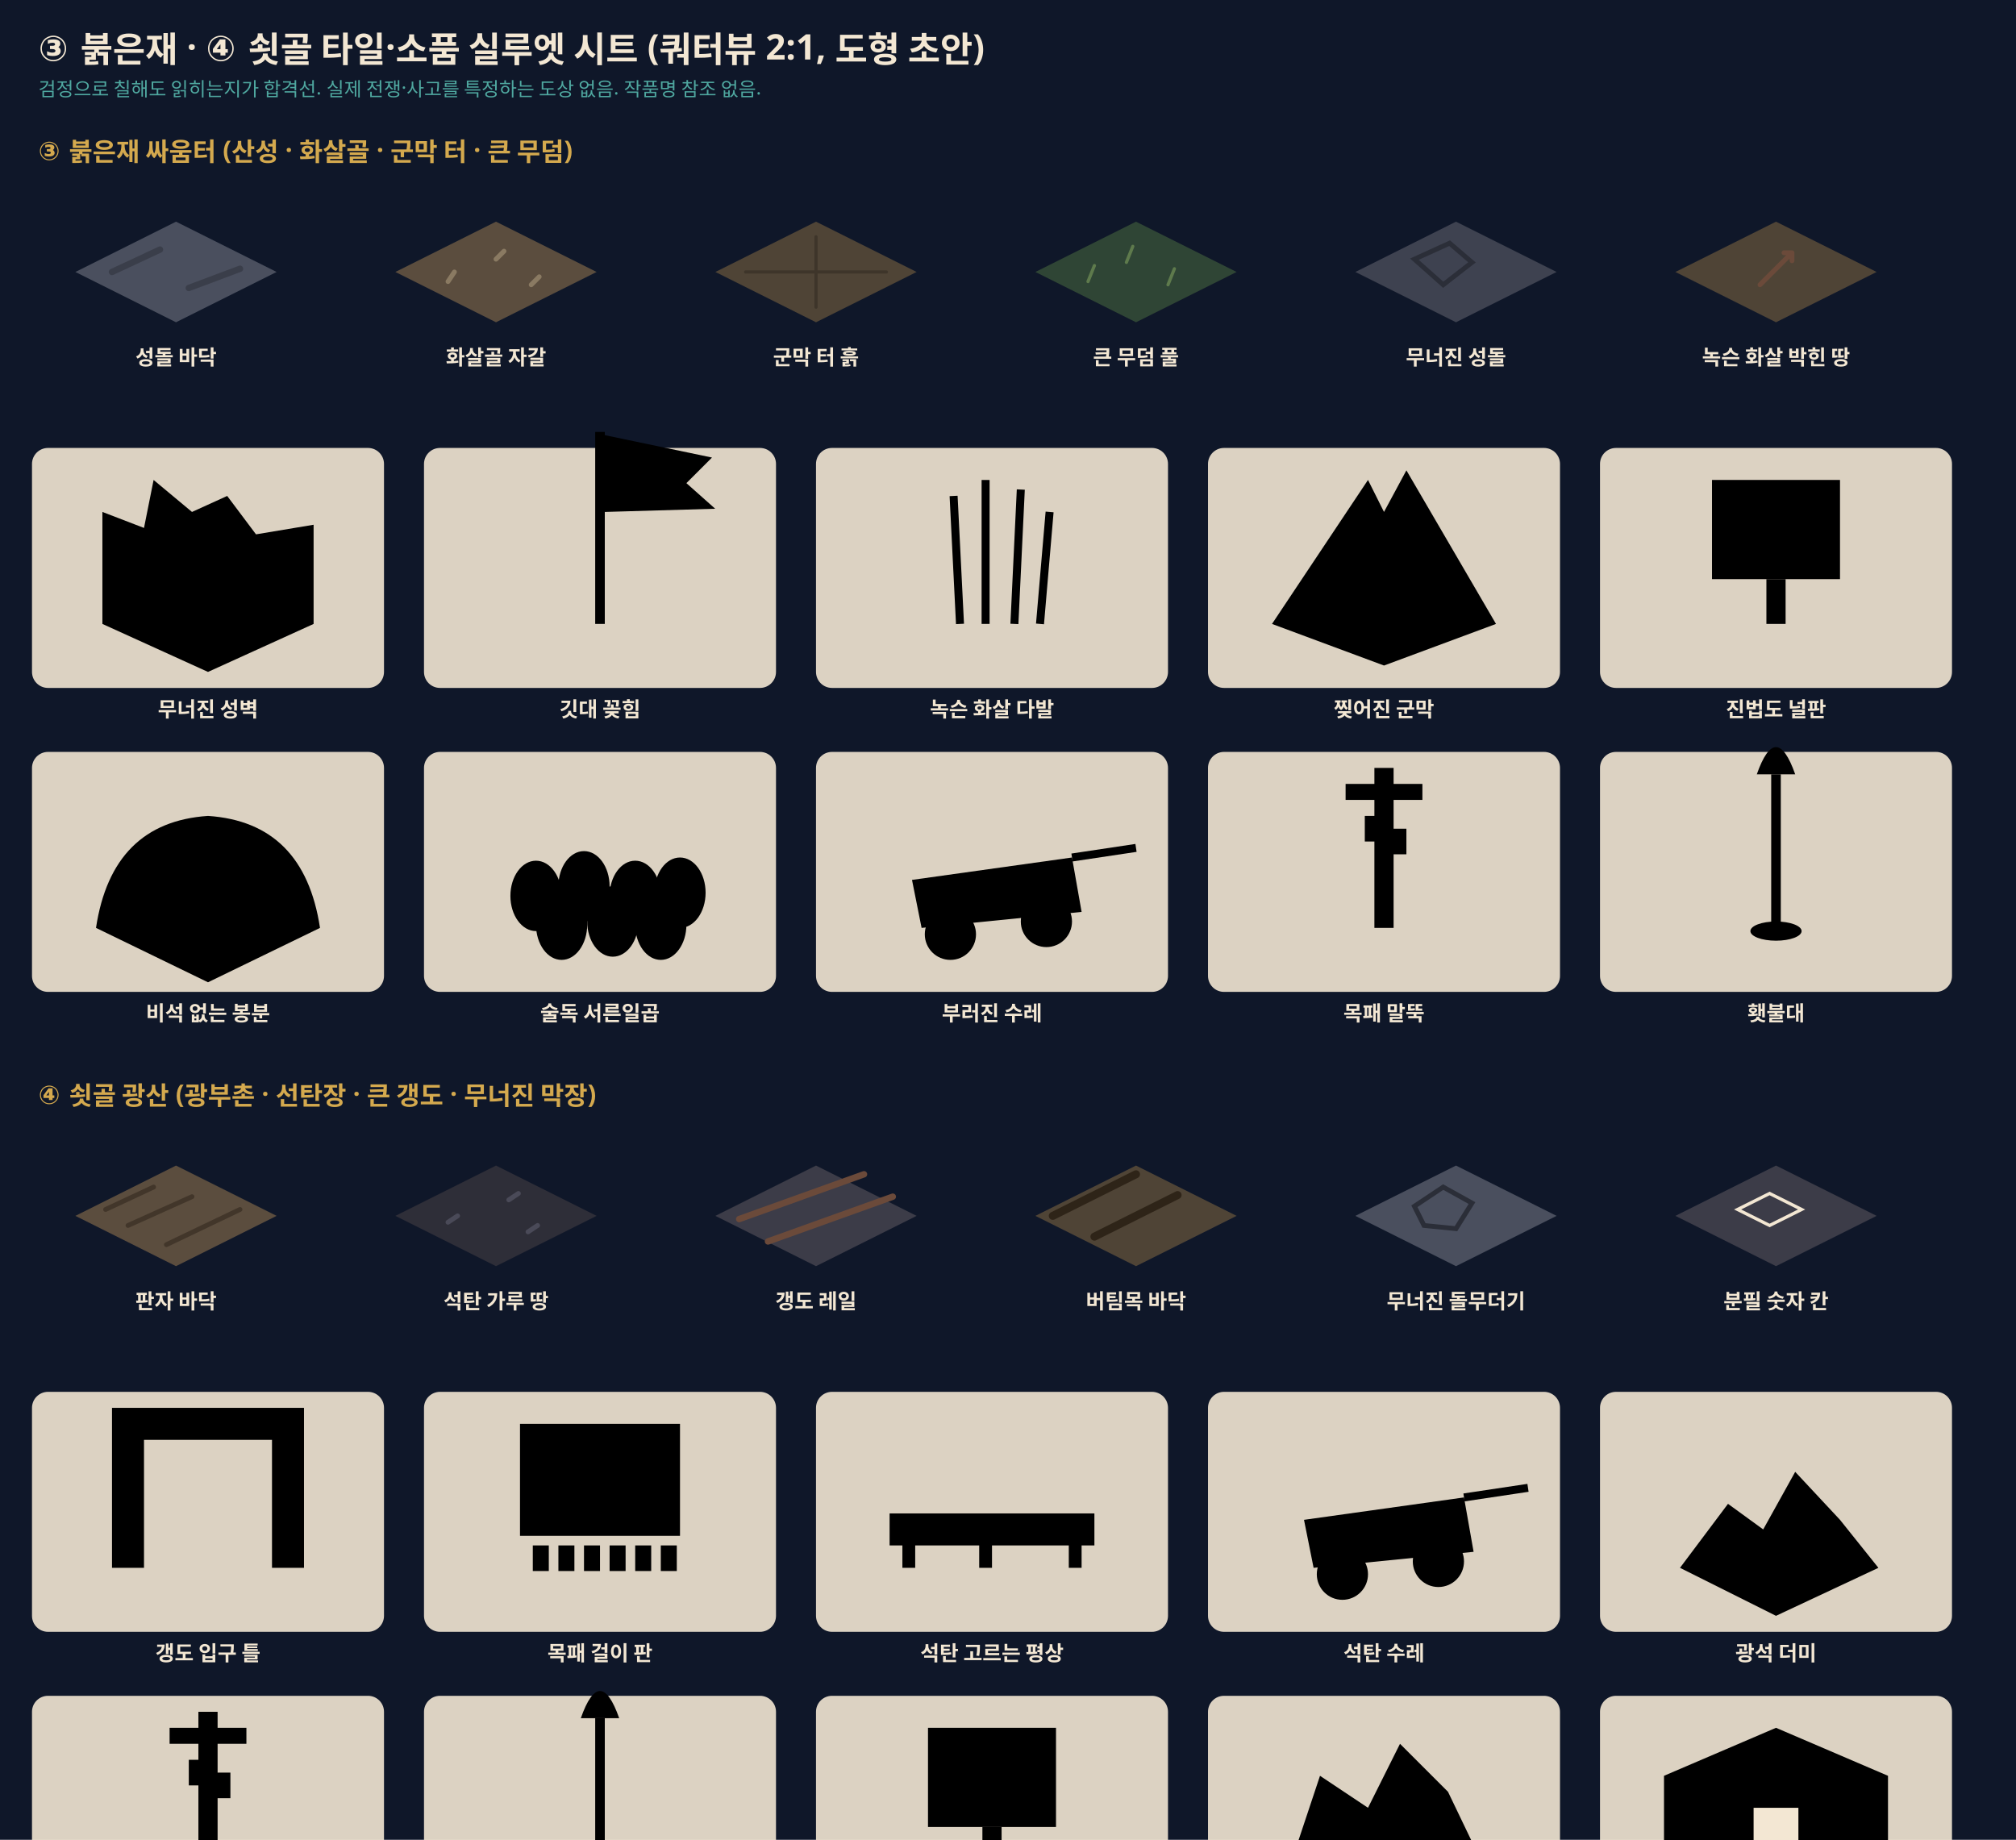
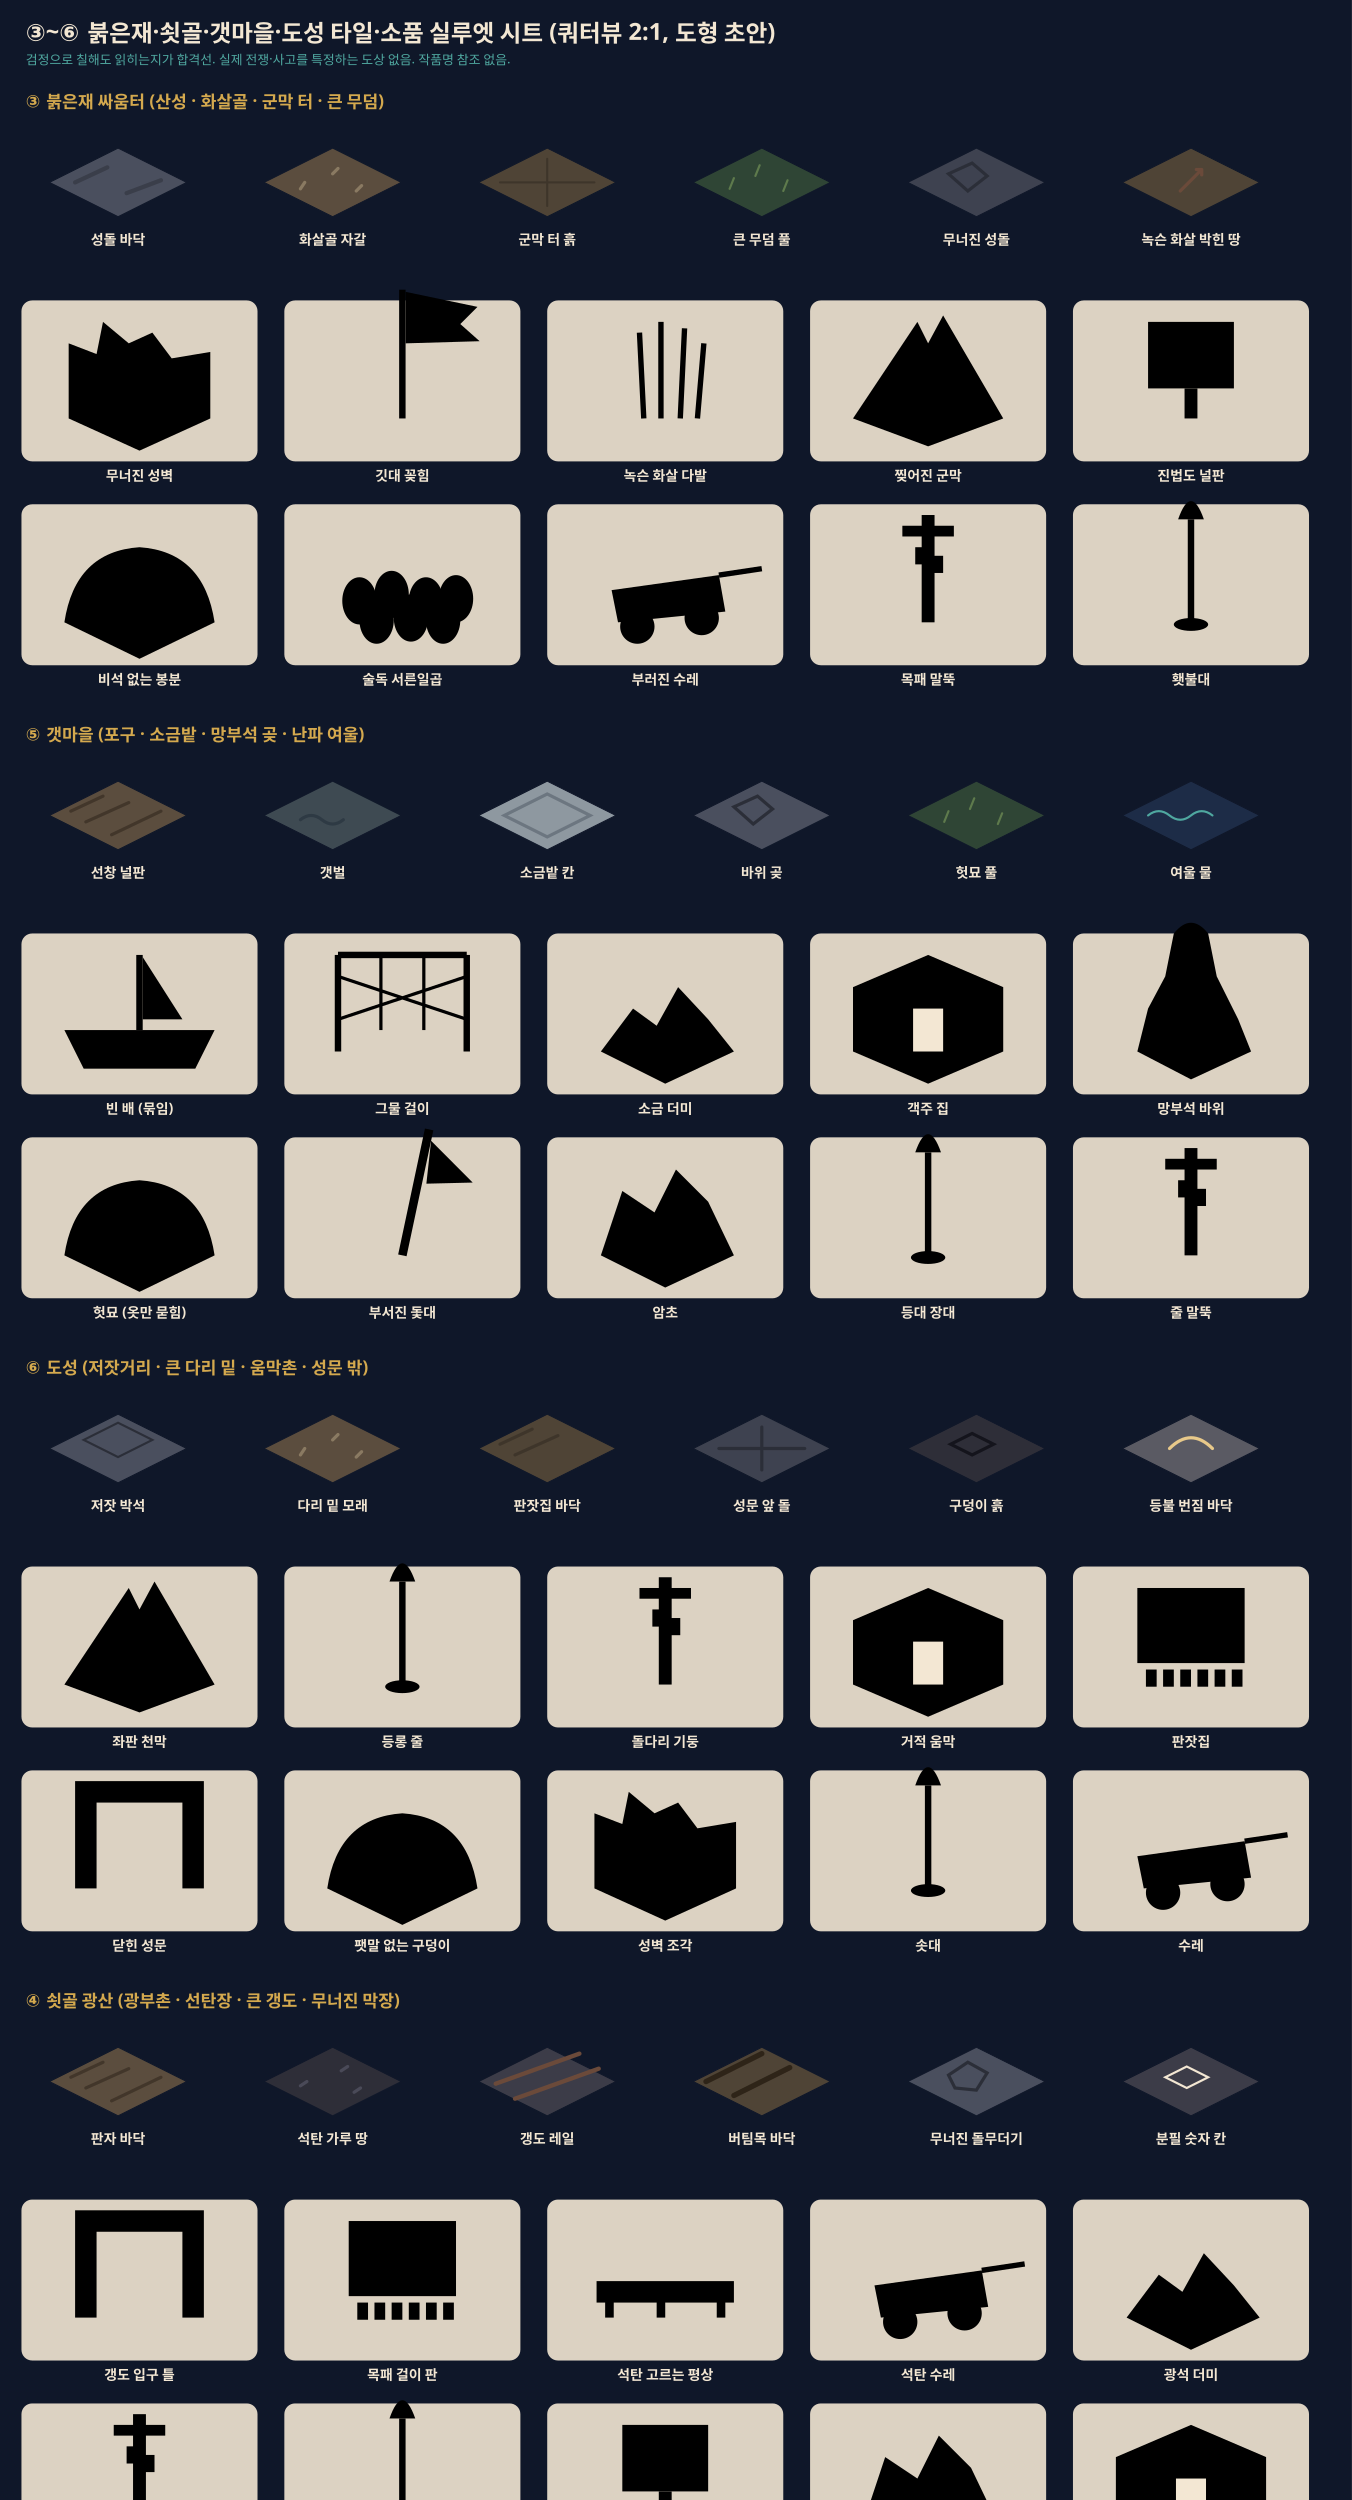
- <svg xmlns="http://www.w3.org/2000/svg" viewBox="0 0 1260 1150" width="1260" height="1150" font-family="sans-serif">
-   <rect width="1260" height="1150" fill="#0F1729" />
-   <text x="24" y="38" fill="#F3E7D3" font-size="22" font-weight="bold">③ 붉은재 · ④ 쇳골 타일·소품 실루엣 시트 (쿼터뷰 2:1, 도형 초안)</text>
+ <svg xmlns="http://www.w3.org/2000/svg" viewBox="0 0 1260 2330" width="1260" height="2330" font-family="sans-serif">
+   <rect width="1260" height="2330" fill="#0F1729" />
+   <text x="24" y="38" fill="#F3E7D3" font-size="22" font-weight="bold">③~⑥ 붉은재·쇳골·갯마을·도성 타일·소품 실루엣 시트 (쿼터뷰 2:1, 도형 초안)</text>
  <text x="24" y="60" fill="#4FA8A0" font-size="12">검정으로 칠해도 읽히는지가 합격선. 실제 전쟁·사고를 특정하는 도상 없음. 작품명 참조 없음.</text>
  <text x="24" y="100" fill="#D4A94E" font-size="16" font-weight="bold">③ 붉은재 싸움터 (산성 · 화살골 · 군막 터 · 큰 무덤)</text>
  <g transform="translate(110,170)">
    <path d="M0,-32 L64,0 L0,32 L-64,0 Z" fill="#4A4F5E" stroke="#0F1729" />
    <path d="M-40,0 L-10,-14 M8,10 L40,-2" stroke="#3A3E4A" stroke-width="4" stroke-linecap="round" fill="none" />
  </g>
  <text x="110" y="228" fill="#F3E7D3" font-size="13" text-anchor="middle" font-weight="bold">성돌 바닥</text>
  <g transform="translate(310,170)">
    <path d="M0,-32 L64,0 L0,32 L-64,0 Z" fill="#5B4D3E" stroke="#0F1729" />
    <path d="M-30,6 l4,-6 M0,-8 l5,-5 M22,8 l5,-5" stroke="#8A7A62" stroke-width="3" stroke-linecap="round" fill="none" />
  </g>
  <text x="310" y="228" fill="#F3E7D3" font-size="13" text-anchor="middle" font-weight="bold">화살골 자갈</text>
  <g transform="translate(510,170)">
    <path d="M0,-32 L64,0 L0,32 L-64,0 Z" fill="#4F4436" stroke="#0F1729" />
    <path d="M-44,0 L44,0 M0,-22 L0,22" stroke="#3E352A" stroke-width="2" stroke-linecap="round" fill="none" />
  </g>
  <text x="510" y="228" fill="#F3E7D3" font-size="13" text-anchor="middle" font-weight="bold">군막 터 흙</text>
  <g transform="translate(710,170)">
    <path d="M0,-32 L64,0 L0,32 L-64,0 Z" fill="#2F4535" stroke="#0F1729" />
    <path d="M-30,6 l4,-10 M-6,-6 l4,-10 M20,8 l4,-10" stroke="#5E7A4C" stroke-width="2" stroke-linecap="round" fill="none" />
  </g>
  <text x="710" y="228" fill="#F3E7D3" font-size="13" text-anchor="middle" font-weight="bold">큰 무덤 풀</text>
  <g transform="translate(910,170)">
    <path d="M0,-32 L64,0 L0,32 L-64,0 Z" fill="#3E4250" stroke="#0F1729" />
    <path d="M-26,-8 L-4,-18 L10,-6 L-8,8 Z" stroke="#2B2E38" stroke-width="3" stroke-linecap="round" fill="none" />
  </g>
  <text x="910" y="228" fill="#F3E7D3" font-size="13" text-anchor="middle" font-weight="bold">무너진 성돌</text>
  <g transform="translate(1110,170)">
    <path d="M0,-32 L64,0 L0,32 L-64,0 Z" fill="#4F4436" stroke="#0F1729" />
    <path d="M-10,8 L10,-12 M10,-12 l-5,0 M10,-12 l0,5" stroke="#6B4A3A" stroke-width="3" stroke-linecap="round" fill="none" />
  </g>
  <text x="1110" y="228" fill="#F3E7D3" font-size="13" text-anchor="middle" font-weight="bold">녹슨 화살 박힌 땅</text>
  <rect x="20" y="280" width="220" height="150" rx="10" fill="#F3E7D3" opacity=".9" />
  <g transform="translate(130,390)" fill="#000">
    <path d="M-66,0 L-66,-70 L-40,-60 L-34,-90 L-10,-70 L12,-80 L30,-56 L66,-62 L66,0 L0,30Z" />
  </g>
  <text x="130" y="448" fill="#F3E7D3" font-size="13" text-anchor="middle" font-weight="bold">무너진 성벽</text>
  <rect x="265" y="280" width="220" height="150" rx="10" fill="#F3E7D3" opacity=".9" />
  <g transform="translate(375,390)" fill="#000">
    <rect x="-3" y="-120" width="6" height="120" />
    <path d="M3,-118 L70,-104 L54,-88 L72,-72 L3,-70Z" />
  </g>
  <text x="375" y="448" fill="#F3E7D3" font-size="13" text-anchor="middle" font-weight="bold">깃대 꽂힘</text>
  <rect x="510" y="280" width="220" height="150" rx="10" fill="#F3E7D3" opacity=".9" />
  <g transform="translate(620,390)" fill="#000">
    <path d="M-20,0 L-24,-80 M-4,0 L-4,-90 M14,0 L18,-84 M30,0 L36,-70" stroke="#000" stroke-width="5" />
  </g>
  <text x="620" y="448" fill="#F3E7D3" font-size="13" text-anchor="middle" font-weight="bold">녹슨 화살 다발</text>
  <rect x="755" y="280" width="220" height="150" rx="10" fill="#F3E7D3" opacity=".9" />
  <g transform="translate(865,390)" fill="#000">
    <path d="M-70,0 L-10,-90 L0,-70 L14,-96 L70,0 L0,26Z" />
  </g>
  <text x="865" y="448" fill="#F3E7D3" font-size="13" text-anchor="middle" font-weight="bold">찢어진 군막</text>
  <rect x="1000" y="280" width="220" height="150" rx="10" fill="#F3E7D3" opacity=".9" />
  <g transform="translate(1110,390)" fill="#000">
    <rect x="-40" y="-90" width="80" height="62" />
    <rect x="-6" y="-28" width="12" height="28" />
  </g>
  <text x="1110" y="448" fill="#F3E7D3" font-size="13" text-anchor="middle" font-weight="bold">진법도 널판</text>
  <rect x="20" y="470" width="220" height="150" rx="10" fill="#F3E7D3" opacity=".9" />
  <g transform="translate(130,580)" fill="#000">
    <path d="M-70,0 Q-60,-66 0,-70 Q60,-66 70,0 L0,34Z" />
  </g>
  <text x="130" y="638" fill="#F3E7D3" font-size="13" text-anchor="middle" font-weight="bold">비석 없는 봉분</text>
  <rect x="265" y="470" width="220" height="150" rx="10" fill="#F3E7D3" opacity=".9" />
  <g transform="translate(375,580)" fill="#000">
    <ellipse cx="-40" cy="-20" rx="16" ry="22" />
    <ellipse cx="-10" cy="-26" rx="16" ry="22" />
    <ellipse cx="22" cy="-20" rx="16" ry="22" />
    <ellipse cx="50" cy="-22" rx="16" ry="22" />
    <ellipse cx="-24" cy="-2" rx="16" ry="22" />
    <ellipse cx="8" cy="-4" rx="16" ry="22" />
    <ellipse cx="38" cy="-2" rx="16" ry="22" />
  </g>
  <text x="375" y="638" fill="#F3E7D3" font-size="13" text-anchor="middle" font-weight="bold">술독 서른일곱</text>
  <rect x="510" y="470" width="220" height="150" rx="10" fill="#F3E7D3" opacity=".9" />
  <g transform="translate(620,580)" fill="#000">
    <path d="M-50,-30 L50,-44 L56,-10 L-44,0Z" />
    <circle cx="-26" cy="4" r="16" />
    <circle cx="34" cy="-4" r="16" />
    <path d="M50,-44 L90,-50" stroke="#000" stroke-width="5" />
  </g>
  <text x="620" y="638" fill="#F3E7D3" font-size="13" text-anchor="middle" font-weight="bold">부러진 수레</text>
  <rect x="755" y="470" width="220" height="150" rx="10" fill="#F3E7D3" opacity=".9" />
  <g transform="translate(865,580)" fill="#000">
    <rect x="-6" y="-100" width="12" height="100" />
    <rect x="-24" y="-90" width="48" height="10" />
    <rect x="-12" y="-70" width="10" height="16" />
    <rect x="4" y="-62" width="10" height="16" />
  </g>
  <text x="865" y="638" fill="#F3E7D3" font-size="13" text-anchor="middle" font-weight="bold">목패 말뚝</text>
  <rect x="1000" y="470" width="220" height="150" rx="10" fill="#F3E7D3" opacity=".9" />
  <g transform="translate(1110,580)" fill="#000">
    <rect x="-3" y="-96" width="6" height="96" />
    <path d="M-12,-96 Q0,-130 12,-96Z" />
    <ellipse cx="0" cy="2" rx="16" ry="6" />
  </g>
  <text x="1110" y="638" fill="#F3E7D3" font-size="13" text-anchor="middle" font-weight="bold">횃불대</text>
-   <text x="24" y="690" fill="#D4A94E" font-size="16" font-weight="bold">④ 쇳골 광산 (광부촌 · 선탄장 · 큰 갱도 · 무너진 막장)</text>
+   <text x="24" y="690" fill="#D4A94E" font-size="16" font-weight="bold">⑤ 갯마을 (포구 · 소금밭 · 망부석 곶 · 난파 여울)</text>
  <g transform="translate(110,760)">
    <path d="M0,-32 L64,0 L0,32 L-64,0 Z" fill="#5B4D3E" stroke="#0F1729" />
    <path d="M-44,-4 L-14,-18 M-30,6 L10,-12 M-6,18 L40,-4" stroke="#42362A" stroke-width="3" stroke-linecap="round" fill="none" />
  </g>
-   <text x="110" y="818" fill="#F3E7D3" font-size="13" text-anchor="middle" font-weight="bold">판자 바닥</text>
+   <text x="110" y="818" fill="#F3E7D3" font-size="13" text-anchor="middle" font-weight="bold">선창 널판</text>
  <g transform="translate(310,760)">
-     <path d="M0,-32 L64,0 L0,32 L-64,0 Z" fill="#2E2E38" stroke="#0F1729" />
-     <path d="M-30,4 l6,-4 M8,-10 l6,-4 M20,10 l6,-4" stroke="#4A4A58" stroke-width="3" stroke-linecap="round" fill="none" />
-   </g>
-   <text x="310" y="818" fill="#F3E7D3" font-size="13" text-anchor="middle" font-weight="bold">석탄 가루 땅</text>
+     <path d="M0,-32 L64,0 L0,32 L-64,0 Z" fill="#3E4A52" stroke="#0F1729" />
+     <path d="M-30,4 q10,-8 20,0 t20,0" stroke="#2E3A44" stroke-width="3" stroke-linecap="round" fill="none" />
+   </g>
+   <text x="310" y="818" fill="#F3E7D3" font-size="13" text-anchor="middle" font-weight="bold">갯벌</text>
  <g transform="translate(510,760)">
-     <path d="M0,-32 L64,0 L0,32 L-64,0 Z" fill="#3C3C48" stroke="#0F1729" />
-     <path d="M-48,2 L30,-26 M-30,16 L48,-12" stroke="#6B4A3A" stroke-width="4" stroke-linecap="round" fill="none" />
-   </g>
-   <text x="510" y="818" fill="#F3E7D3" font-size="13" text-anchor="middle" font-weight="bold">갱도 레일</text>
+     <path d="M0,-32 L64,0 L0,32 L-64,0 Z" fill="#8E98A0" stroke="#0F1729" />
+     <path d="M-40,0 L0,-20 L40,0 L0,20 Z" stroke="#6C7680" stroke-width="3" stroke-linecap="round" fill="none" />
+   </g>
+   <text x="510" y="818" fill="#F3E7D3" font-size="13" text-anchor="middle" font-weight="bold">소금밭 칸</text>
  <g transform="translate(710,760)">
-     <path d="M0,-32 L64,0 L0,32 L-64,0 Z" fill="#4F4436" stroke="#0F1729" />
-     <path d="M-52,0 L0,-26 M-26,13 L26,-13" stroke="#2E2418" stroke-width="5" stroke-linecap="round" fill="none" />
-   </g>
-   <text x="710" y="818" fill="#F3E7D3" font-size="13" text-anchor="middle" font-weight="bold">버팀목 바닥</text>
+     <path d="M0,-32 L64,0 L0,32 L-64,0 Z" fill="#4A4F5E" stroke="#0F1729" />
+     <path d="M-26,-8 L-4,-18 L10,-6 L-8,8 Z" stroke="#2B2E38" stroke-width="3" stroke-linecap="round" fill="none" />
+   </g>
+   <text x="710" y="818" fill="#F3E7D3" font-size="13" text-anchor="middle" font-weight="bold">바위 곶</text>
  <g transform="translate(910,760)">
-     <path d="M0,-32 L64,0 L0,32 L-64,0 Z" fill="#4A4F5E" stroke="#0F1729" />
-     <path d="M-26,-6 L-8,-18 L10,-8 L0,8 L-20,6 Z" stroke="#2B2E38" stroke-width="3" stroke-linecap="round" fill="none" />
-   </g>
-   <text x="910" y="818" fill="#F3E7D3" font-size="13" text-anchor="middle" font-weight="bold">무너진 돌무더기</text>
+     <path d="M0,-32 L64,0 L0,32 L-64,0 Z" fill="#2F4535" stroke="#0F1729" />
+     <path d="M-30,6 l4,-10 M-6,-6 l4,-10 M20,8 l4,-10" stroke="#5E7A4C" stroke-width="2" stroke-linecap="round" fill="none" />
+   </g>
+   <text x="910" y="818" fill="#F3E7D3" font-size="13" text-anchor="middle" font-weight="bold">헛묘 풀</text>
  <g transform="translate(1110,760)">
-     <path d="M0,-32 L64,0 L0,32 L-64,0 Z" fill="#3C3C48" stroke="#0F1729" />
-     <path d="M-24,-4 L-4,-14 L16,-4 L-4,6 Z" stroke="#F3E7D3" stroke-width="2" stroke-linecap="round" fill="none" />
-   </g>
-   <text x="1110" y="818" fill="#F3E7D3" font-size="13" text-anchor="middle" font-weight="bold">분필 숫자 칸</text>
+     <path d="M0,-32 L64,0 L0,32 L-64,0 Z" fill="#1D2C47" stroke="#0F1729" />
+     <path d="M-40,0 q10,-8 20,0 t20,0 t20,0" stroke="#4FA8A0" stroke-width="2" stroke-linecap="round" fill="none" />
+   </g>
+   <text x="1110" y="818" fill="#F3E7D3" font-size="13" text-anchor="middle" font-weight="bold">여울 물</text>
  <rect x="20" y="870" width="220" height="150" rx="10" fill="#F3E7D3" opacity=".9" />
  <g transform="translate(130,980)" fill="#000">
-     <path d="M-60,0 L-60,-100 L60,-100 L60,0 L40,0 L40,-80 L-40,-80 L-40,0Z" />
-   </g>
-   <text x="130" y="1038" fill="#F3E7D3" font-size="13" text-anchor="middle" font-weight="bold">갱도 입구 틀</text>
+     <path d="M-70,-20 L70,-20 L52,16 L-52,16 Z" />
+     <rect x="-3" y="-90" width="6" height="70" />
+     <path d="M3,-88 L40,-30 L3,-30Z" />
+   </g>
+   <text x="130" y="1038" fill="#F3E7D3" font-size="13" text-anchor="middle" font-weight="bold">빈 배 (묶임)</text>
  <rect x="265" y="870" width="220" height="150" rx="10" fill="#F3E7D3" opacity=".9" />
  <g transform="translate(375,980)" fill="#000">
+     <path d="M-60,0 L-60,-90 M60,0 L60,-90 M-60,-90 L60,-90" stroke="#000" stroke-width="6" />
+     <path d="M-60,-70 L60,-30 M-60,-30 L60,-70 M-20,-90 L-20,-20 M20,-90 L20,-20" stroke="#000" stroke-width="3" />
+   </g>
+   <text x="375" y="1038" fill="#F3E7D3" font-size="13" text-anchor="middle" font-weight="bold">그물 걸이</text>
+   <rect x="510" y="870" width="220" height="150" rx="10" fill="#F3E7D3" opacity=".9" />
+   <g transform="translate(620,980)" fill="#000">
+     <path d="M-60,0 L-30,-40 L-8,-24 L12,-60 L40,-30 L64,0 L0,30Z" />
+   </g>
+   <text x="620" y="1038" fill="#F3E7D3" font-size="13" text-anchor="middle" font-weight="bold">소금 더미</text>
+   <rect x="755" y="870" width="220" height="150" rx="10" fill="#F3E7D3" opacity=".9" />
+   <g transform="translate(865,980)" fill="#000">
+     <path d="M-70,0 L-70,-60 L0,-90 L70,-60 L70,0 L0,30Z" />
+     <rect x="-14" y="-40" width="28" height="40" fill="#F3E7D3" />
+   </g>
+   <text x="865" y="1038" fill="#F3E7D3" font-size="13" text-anchor="middle" font-weight="bold">객주 집</text>
+   <rect x="1000" y="870" width="220" height="150" rx="10" fill="#F3E7D3" opacity=".9" />
+   <g transform="translate(1110,980)" fill="#000">
+     <path d="M-50,0 L-40,-40 L-24,-70 L-16,-110 Q0,-130 16,-110 L24,-70 L44,-30 L56,0 L0,26Z" />
+   </g>
+   <text x="1110" y="1038" fill="#F3E7D3" font-size="13" text-anchor="middle" font-weight="bold">망부석 바위</text>
+   <rect x="20" y="1060" width="220" height="150" rx="10" fill="#F3E7D3" opacity=".9" />
+   <g transform="translate(130,1170)" fill="#000">
+     <path d="M-70,0 Q-60,-66 0,-70 Q60,-66 70,0 L0,34Z" />
+   </g>
+   <text x="130" y="1228" fill="#F3E7D3" font-size="13" text-anchor="middle" font-weight="bold">헛묘 (옷만 묻힘)</text>
+   <rect x="265" y="1060" width="220" height="150" rx="10" fill="#F3E7D3" opacity=".9" />
+   <g transform="translate(375,1170)" fill="#000">
+     <rect x="-4" y="-120" width="8" height="120" transform="rotate(12)" />
+     <path d="M4,-110 L50,-80 L8,-70Z" transform="rotate(12)" />
+   </g>
+   <text x="375" y="1228" fill="#F3E7D3" font-size="13" text-anchor="middle" font-weight="bold">부서진 돛대</text>
+   <rect x="510" y="1060" width="220" height="150" rx="10" fill="#F3E7D3" opacity=".9" />
+   <g transform="translate(620,1170)" fill="#000">
+     <path d="M-60,0 L-40,-60 L-10,-40 L10,-80 L40,-50 L64,0 L0,30Z" />
+   </g>
+   <text x="620" y="1228" fill="#F3E7D3" font-size="13" text-anchor="middle" font-weight="bold">암초</text>
+   <rect x="755" y="1060" width="220" height="150" rx="10" fill="#F3E7D3" opacity=".9" />
+   <g transform="translate(865,1170)" fill="#000">
+     <rect x="-3" y="-96" width="6" height="96" />
+     <path d="M-12,-96 Q0,-130 12,-96Z" />
+     <ellipse cx="0" cy="2" rx="16" ry="6" />
+   </g>
+   <text x="865" y="1228" fill="#F3E7D3" font-size="13" text-anchor="middle" font-weight="bold">등대 장대</text>
+   <rect x="1000" y="1060" width="220" height="150" rx="10" fill="#F3E7D3" opacity=".9" />
+   <g transform="translate(1110,1170)" fill="#000">
+     <rect x="-6" y="-100" width="12" height="100" />
+     <rect x="-24" y="-90" width="48" height="10" />
+     <rect x="-12" y="-70" width="10" height="16" />
+     <rect x="4" y="-62" width="10" height="16" />
+   </g>
+   <text x="1110" y="1228" fill="#F3E7D3" font-size="13" text-anchor="middle" font-weight="bold">줄 말뚝</text>
+   <text x="24" y="1280" fill="#D4A94E" font-size="16" font-weight="bold">⑥ 도성 (저잣거리 · 큰 다리 밑 · 움막촌 · 성문 밖)</text>
+   <g transform="translate(110,1350)">
+     <path d="M0,-32 L64,0 L0,32 L-64,0 Z" fill="#4A4F5E" stroke="#0F1729" />
+     <path d="M-32,-8 L0,-24 L32,-8 L0,8 Z" stroke="#2B2E38" stroke-width="2" stroke-linecap="round" fill="none" />
+   </g>
+   <text x="110" y="1408" fill="#F3E7D3" font-size="13" text-anchor="middle" font-weight="bold">저잣 박석</text>
+   <g transform="translate(310,1350)">
+     <path d="M0,-32 L64,0 L0,32 L-64,0 Z" fill="#5B4D3E" stroke="#0F1729" />
+     <path d="M-30,6 l4,-6 M0,-8 l5,-5 M22,8 l5,-5" stroke="#8A7A62" stroke-width="3" stroke-linecap="round" fill="none" />
+   </g>
+   <text x="310" y="1408" fill="#F3E7D3" font-size="13" text-anchor="middle" font-weight="bold">다리 밑 모래</text>
+   <g transform="translate(510,1350)">
+     <path d="M0,-32 L64,0 L0,32 L-64,0 Z" fill="#4F4436" stroke="#0F1729" />
+     <path d="M-44,-4 L-14,-18 M-30,6 L10,-12" stroke="#3E352A" stroke-width="3" stroke-linecap="round" fill="none" />
+   </g>
+   <text x="510" y="1408" fill="#F3E7D3" font-size="13" text-anchor="middle" font-weight="bold">판잣집 바닥</text>
+   <g transform="translate(710,1350)">
+     <path d="M0,-32 L64,0 L0,32 L-64,0 Z" fill="#3E4250" stroke="#0F1729" />
+     <path d="M-40,0 L40,0 M0,-20 L0,20" stroke="#2B2E38" stroke-width="3" stroke-linecap="round" fill="none" />
+   </g>
+   <text x="710" y="1408" fill="#F3E7D3" font-size="13" text-anchor="middle" font-weight="bold">성문 앞 돌</text>
+   <g transform="translate(910,1350)">
+     <path d="M0,-32 L64,0 L0,32 L-64,0 Z" fill="#2E2E38" stroke="#0F1729" />
+     <path d="M-24,-4 L-4,-14 L16,-4 L-4,6 Z" stroke="#14141C" stroke-width="3" stroke-linecap="round" fill="none" />
+   </g>
+   <text x="910" y="1408" fill="#F3E7D3" font-size="13" text-anchor="middle" font-weight="bold">구덩이 흙</text>
+   <g transform="translate(1110,1350)">
+     <path d="M0,-32 L64,0 L0,32 L-64,0 Z" fill="#5A5A63" stroke="#0F1729" />
+     <path d="M-20,0 q20,-20 40,0" stroke="#E8C98A" stroke-width="3" stroke-linecap="round" fill="none" />
+   </g>
+   <text x="1110" y="1408" fill="#F3E7D3" font-size="13" text-anchor="middle" font-weight="bold">등불 번짐 바닥</text>
+   <rect x="20" y="1460" width="220" height="150" rx="10" fill="#F3E7D3" opacity=".9" />
+   <g transform="translate(130,1570)" fill="#000">
+     <path d="M-70,0 L-10,-90 L0,-70 L14,-96 L70,0 L0,26Z" />
+   </g>
+   <text x="130" y="1628" fill="#F3E7D3" font-size="13" text-anchor="middle" font-weight="bold">좌판 천막</text>
+   <rect x="265" y="1460" width="220" height="150" rx="10" fill="#F3E7D3" opacity=".9" />
+   <g transform="translate(375,1570)" fill="#000">
+     <rect x="-3" y="-96" width="6" height="96" />
+     <path d="M-12,-96 Q0,-130 12,-96Z" />
+     <ellipse cx="0" cy="2" rx="16" ry="6" />
+   </g>
+   <text x="375" y="1628" fill="#F3E7D3" font-size="13" text-anchor="middle" font-weight="bold">등롱 줄</text>
+   <rect x="510" y="1460" width="220" height="150" rx="10" fill="#F3E7D3" opacity=".9" />
+   <g transform="translate(620,1570)" fill="#000">
+     <rect x="-6" y="-100" width="12" height="100" />
+     <rect x="-24" y="-90" width="48" height="10" />
+     <rect x="-12" y="-70" width="10" height="16" />
+     <rect x="4" y="-62" width="10" height="16" />
+   </g>
+   <text x="620" y="1628" fill="#F3E7D3" font-size="13" text-anchor="middle" font-weight="bold">돌다리 기둥</text>
+   <rect x="755" y="1460" width="220" height="150" rx="10" fill="#F3E7D3" opacity=".9" />
+   <g transform="translate(865,1570)" fill="#000">
+     <path d="M-70,0 L-70,-60 L0,-90 L70,-60 L70,0 L0,30Z" />
+     <rect x="-14" y="-40" width="28" height="40" fill="#F3E7D3" />
+   </g>
+   <text x="865" y="1628" fill="#F3E7D3" font-size="13" text-anchor="middle" font-weight="bold">거적 움막</text>
+   <rect x="1000" y="1460" width="220" height="150" rx="10" fill="#F3E7D3" opacity=".9" />
+   <g transform="translate(1110,1570)" fill="#000">
    <rect x="-50" y="-90" width="100" height="70" />
    <rect x="-42" y="-14" width="10" height="16" />
    <rect x="-26" y="-14" width="10" height="16" />
    <rect x="-10" y="-14" width="10" height="16" />
    <rect x="6" y="-14" width="10" height="16" />
    <rect x="22" y="-14" width="10" height="16" />
    <rect x="38" y="-14" width="10" height="16" />
  </g>
-   <text x="375" y="1038" fill="#F3E7D3" font-size="13" text-anchor="middle" font-weight="bold">목패 걸이 판</text>
-   <rect x="510" y="870" width="220" height="150" rx="10" fill="#F3E7D3" opacity=".9" />
-   <g transform="translate(620,980)" fill="#000">
-     <path d="M-60,-30 L60,-30 L60,-18 L-60,-18Z M-52,-18 L-52,0 M52,-18 L52,0 M-4,-18 L-4,0" stroke="#000" stroke-width="8" />
-   </g>
-   <text x="620" y="1038" fill="#F3E7D3" font-size="13" text-anchor="middle" font-weight="bold">석탄 고르는 평상</text>
-   <rect x="755" y="870" width="220" height="150" rx="10" fill="#F3E7D3" opacity=".9" />
-   <g transform="translate(865,980)" fill="#000">
+   <text x="1110" y="1628" fill="#F3E7D3" font-size="13" text-anchor="middle" font-weight="bold">판잣집</text>
+   <rect x="20" y="1650" width="220" height="150" rx="10" fill="#F3E7D3" opacity=".9" />
+   <g transform="translate(130,1760)" fill="#000">
+     <path d="M-60,0 L-60,-100 L60,-100 L60,0 L40,0 L40,-80 L-40,-80 L-40,0Z" />
+   </g>
+   <text x="130" y="1818" fill="#F3E7D3" font-size="13" text-anchor="middle" font-weight="bold">닫힌 성문</text>
+   <rect x="265" y="1650" width="220" height="150" rx="10" fill="#F3E7D3" opacity=".9" />
+   <g transform="translate(375,1760)" fill="#000">
+     <path d="M-70,0 Q-60,-66 0,-70 Q60,-66 70,0 L0,34Z" />
+   </g>
+   <text x="375" y="1818" fill="#F3E7D3" font-size="13" text-anchor="middle" font-weight="bold">팻말 없는 구덩이</text>
+   <rect x="510" y="1650" width="220" height="150" rx="10" fill="#F3E7D3" opacity=".9" />
+   <g transform="translate(620,1760)" fill="#000">
+     <path d="M-66,0 L-66,-70 L-40,-60 L-34,-90 L-10,-70 L12,-80 L30,-56 L66,-62 L66,0 L0,30Z" />
+   </g>
+   <text x="620" y="1818" fill="#F3E7D3" font-size="13" text-anchor="middle" font-weight="bold">성벽 조각</text>
+   <rect x="755" y="1650" width="220" height="150" rx="10" fill="#F3E7D3" opacity=".9" />
+   <g transform="translate(865,1760)" fill="#000">
+     <rect x="-3" y="-96" width="6" height="96" />
+     <path d="M-12,-96 Q0,-130 12,-96Z" />
+     <ellipse cx="0" cy="2" rx="16" ry="6" />
+   </g>
+   <text x="865" y="1818" fill="#F3E7D3" font-size="13" text-anchor="middle" font-weight="bold">솟대</text>
+   <rect x="1000" y="1650" width="220" height="150" rx="10" fill="#F3E7D3" opacity=".9" />
+   <g transform="translate(1110,1760)" fill="#000">
    <path d="M-50,-30 L50,-44 L56,-10 L-44,0Z" />
    <circle cx="-26" cy="4" r="16" />
    <circle cx="34" cy="-4" r="16" />
    <path d="M50,-44 L90,-50" stroke="#000" stroke-width="5" />
  </g>
-   <text x="865" y="1038" fill="#F3E7D3" font-size="13" text-anchor="middle" font-weight="bold">석탄 수레</text>
-   <rect x="1000" y="870" width="220" height="150" rx="10" fill="#F3E7D3" opacity=".9" />
-   <g transform="translate(1110,980)" fill="#000">
+   <text x="1110" y="1818" fill="#F3E7D3" font-size="13" text-anchor="middle" font-weight="bold">수레</text>
+   <text x="24" y="1870" fill="#D4A94E" font-size="16" font-weight="bold">④ 쇳골 광산 (광부촌 · 선탄장 · 큰 갱도 · 무너진 막장)</text>
+   <g transform="translate(110,1940)">
+     <path d="M0,-32 L64,0 L0,32 L-64,0 Z" fill="#5B4D3E" stroke="#0F1729" />
+     <path d="M-44,-4 L-14,-18 M-30,6 L10,-12 M-6,18 L40,-4" stroke="#42362A" stroke-width="3" stroke-linecap="round" fill="none" />
+   </g>
+   <text x="110" y="1998" fill="#F3E7D3" font-size="13" text-anchor="middle" font-weight="bold">판자 바닥</text>
+   <g transform="translate(310,1940)">
+     <path d="M0,-32 L64,0 L0,32 L-64,0 Z" fill="#2E2E38" stroke="#0F1729" />
+     <path d="M-30,4 l6,-4 M8,-10 l6,-4 M20,10 l6,-4" stroke="#4A4A58" stroke-width="3" stroke-linecap="round" fill="none" />
+   </g>
+   <text x="310" y="1998" fill="#F3E7D3" font-size="13" text-anchor="middle" font-weight="bold">석탄 가루 땅</text>
+   <g transform="translate(510,1940)">
+     <path d="M0,-32 L64,0 L0,32 L-64,0 Z" fill="#3C3C48" stroke="#0F1729" />
+     <path d="M-48,2 L30,-26 M-30,16 L48,-12" stroke="#6B4A3A" stroke-width="4" stroke-linecap="round" fill="none" />
+   </g>
+   <text x="510" y="1998" fill="#F3E7D3" font-size="13" text-anchor="middle" font-weight="bold">갱도 레일</text>
+   <g transform="translate(710,1940)">
+     <path d="M0,-32 L64,0 L0,32 L-64,0 Z" fill="#4F4436" stroke="#0F1729" />
+     <path d="M-52,0 L0,-26 M-26,13 L26,-13" stroke="#2E2418" stroke-width="5" stroke-linecap="round" fill="none" />
+   </g>
+   <text x="710" y="1998" fill="#F3E7D3" font-size="13" text-anchor="middle" font-weight="bold">버팀목 바닥</text>
+   <g transform="translate(910,1940)">
+     <path d="M0,-32 L64,0 L0,32 L-64,0 Z" fill="#4A4F5E" stroke="#0F1729" />
+     <path d="M-26,-6 L-8,-18 L10,-8 L0,8 L-20,6 Z" stroke="#2B2E38" stroke-width="3" stroke-linecap="round" fill="none" />
+   </g>
+   <text x="910" y="1998" fill="#F3E7D3" font-size="13" text-anchor="middle" font-weight="bold">무너진 돌무더기</text>
+   <g transform="translate(1110,1940)">
+     <path d="M0,-32 L64,0 L0,32 L-64,0 Z" fill="#3C3C48" stroke="#0F1729" />
+     <path d="M-24,-4 L-4,-14 L16,-4 L-4,6 Z" stroke="#F3E7D3" stroke-width="2" stroke-linecap="round" fill="none" />
+   </g>
+   <text x="1110" y="1998" fill="#F3E7D3" font-size="13" text-anchor="middle" font-weight="bold">분필 숫자 칸</text>
+   <rect x="20" y="2050" width="220" height="150" rx="10" fill="#F3E7D3" opacity=".9" />
+   <g transform="translate(130,2160)" fill="#000">
+     <path d="M-60,0 L-60,-100 L60,-100 L60,0 L40,0 L40,-80 L-40,-80 L-40,0Z" />
+   </g>
+   <text x="130" y="2218" fill="#F3E7D3" font-size="13" text-anchor="middle" font-weight="bold">갱도 입구 틀</text>
+   <rect x="265" y="2050" width="220" height="150" rx="10" fill="#F3E7D3" opacity=".9" />
+   <g transform="translate(375,2160)" fill="#000">
+     <rect x="-50" y="-90" width="100" height="70" />
+     <rect x="-42" y="-14" width="10" height="16" />
+     <rect x="-26" y="-14" width="10" height="16" />
+     <rect x="-10" y="-14" width="10" height="16" />
+     <rect x="6" y="-14" width="10" height="16" />
+     <rect x="22" y="-14" width="10" height="16" />
+     <rect x="38" y="-14" width="10" height="16" />
+   </g>
+   <text x="375" y="2218" fill="#F3E7D3" font-size="13" text-anchor="middle" font-weight="bold">목패 걸이 판</text>
+   <rect x="510" y="2050" width="220" height="150" rx="10" fill="#F3E7D3" opacity=".9" />
+   <g transform="translate(620,2160)" fill="#000">
+     <path d="M-60,-30 L60,-30 L60,-18 L-60,-18Z M-52,-18 L-52,0 M52,-18 L52,0 M-4,-18 L-4,0" stroke="#000" stroke-width="8" />
+   </g>
+   <text x="620" y="2218" fill="#F3E7D3" font-size="13" text-anchor="middle" font-weight="bold">석탄 고르는 평상</text>
+   <rect x="755" y="2050" width="220" height="150" rx="10" fill="#F3E7D3" opacity=".9" />
+   <g transform="translate(865,2160)" fill="#000">
+     <path d="M-50,-30 L50,-44 L56,-10 L-44,0Z" />
+     <circle cx="-26" cy="4" r="16" />
+     <circle cx="34" cy="-4" r="16" />
+     <path d="M50,-44 L90,-50" stroke="#000" stroke-width="5" />
+   </g>
+   <text x="865" y="2218" fill="#F3E7D3" font-size="13" text-anchor="middle" font-weight="bold">석탄 수레</text>
+   <rect x="1000" y="2050" width="220" height="150" rx="10" fill="#F3E7D3" opacity=".9" />
+   <g transform="translate(1110,2160)" fill="#000">
    <path d="M-60,0 L-30,-40 L-8,-24 L12,-60 L40,-30 L64,0 L0,30Z" />
  </g>
-   <text x="1110" y="1038" fill="#F3E7D3" font-size="13" text-anchor="middle" font-weight="bold">광석 더미</text>
-   <rect x="20" y="1060" width="220" height="150" rx="10" fill="#F3E7D3" opacity=".9" />
-   <g transform="translate(130,1170)" fill="#000">
+   <text x="1110" y="2218" fill="#F3E7D3" font-size="13" text-anchor="middle" font-weight="bold">광석 더미</text>
+   <rect x="20" y="2240" width="220" height="150" rx="10" fill="#F3E7D3" opacity=".9" />
+   <g transform="translate(130,2350)" fill="#000">
    <rect x="-6" y="-100" width="12" height="100" />
    <rect x="-24" y="-90" width="48" height="10" />
    <rect x="-12" y="-70" width="10" height="16" />
    <rect x="4" y="-62" width="10" height="16" />
  </g>
-   <text x="130" y="1228" fill="#F3E7D3" font-size="13" text-anchor="middle" font-weight="bold">버팀목 기둥</text>
-   <rect x="265" y="1060" width="220" height="150" rx="10" fill="#F3E7D3" opacity=".9" />
-   <g transform="translate(375,1170)" fill="#000">
-     <rect x="-3" y="-96" width="6" height="96" />
-     <path d="M-12,-96 Q0,-130 12,-96Z" />
-     <ellipse cx="0" cy="2" rx="16" ry="6" />
-   </g>
-   <text x="375" y="1228" fill="#F3E7D3" font-size="13" text-anchor="middle" font-weight="bold">등불 걸이</text>
-   <rect x="510" y="1060" width="220" height="150" rx="10" fill="#F3E7D3" opacity=".9" />
-   <g transform="translate(620,1170)" fill="#000">
+   <text x="130" y="2408" fill="#F3E7D3" font-size="13" text-anchor="middle" font-weight="bold">버팀목 기둥</text>
+   <rect x="265" y="2240" width="220" height="150" rx="10" fill="#F3E7D3" opacity=".9" />
+   <g transform="translate(375,2350)" fill="#000">
+     <rect x="-3" y="-96" width="6" height="96" />
+     <path d="M-12,-96 Q0,-130 12,-96Z" />
+     <ellipse cx="0" cy="2" rx="16" ry="6" />
+   </g>
+   <text x="375" y="2408" fill="#F3E7D3" font-size="13" text-anchor="middle" font-weight="bold">등불 걸이</text>
+   <rect x="510" y="2240" width="220" height="150" rx="10" fill="#F3E7D3" opacity=".9" />
+   <g transform="translate(620,2350)" fill="#000">
    <rect x="-40" y="-90" width="80" height="62" />
    <rect x="-6" y="-28" width="12" height="28" />
  </g>
-   <text x="620" y="1228" fill="#F3E7D3" font-size="13" text-anchor="middle" font-weight="bold">외상 장부 벽</text>
-   <rect x="755" y="1060" width="220" height="150" rx="10" fill="#F3E7D3" opacity=".9" />
-   <g transform="translate(865,1170)" fill="#000">
+   <text x="620" y="2408" fill="#F3E7D3" font-size="13" text-anchor="middle" font-weight="bold">외상 장부 벽</text>
+   <rect x="755" y="2240" width="220" height="150" rx="10" fill="#F3E7D3" opacity=".9" />
+   <g transform="translate(865,2350)" fill="#000">
    <path d="M-60,0 L-40,-60 L-10,-40 L10,-80 L40,-50 L64,0 L0,30Z" />
  </g>
-   <text x="865" y="1228" fill="#F3E7D3" font-size="13" text-anchor="middle" font-weight="bold">막장 막힌 돌</text>
-   <rect x="1000" y="1060" width="220" height="150" rx="10" fill="#F3E7D3" opacity=".9" />
-   <g transform="translate(1110,1170)" fill="#000">
+   <text x="865" y="2408" fill="#F3E7D3" font-size="13" text-anchor="middle" font-weight="bold">막장 막힌 돌</text>
+   <rect x="1000" y="2240" width="220" height="150" rx="10" fill="#F3E7D3" opacity=".9" />
+   <g transform="translate(1110,2350)" fill="#000">
    <path d="M-70,0 L-70,-60 L0,-90 L70,-60 L70,0 L0,30Z" />
    <rect x="-14" y="-40" width="28" height="40" fill="#F3E7D3" />
  </g>
-   <text x="1110" y="1228" fill="#F3E7D3" font-size="13" text-anchor="middle" font-weight="bold">빈 노새 마구간</text>
+   <text x="1110" y="2408" fill="#F3E7D3" font-size="13" text-anchor="middle" font-weight="bold">빈 노새 마구간</text>
</svg>
